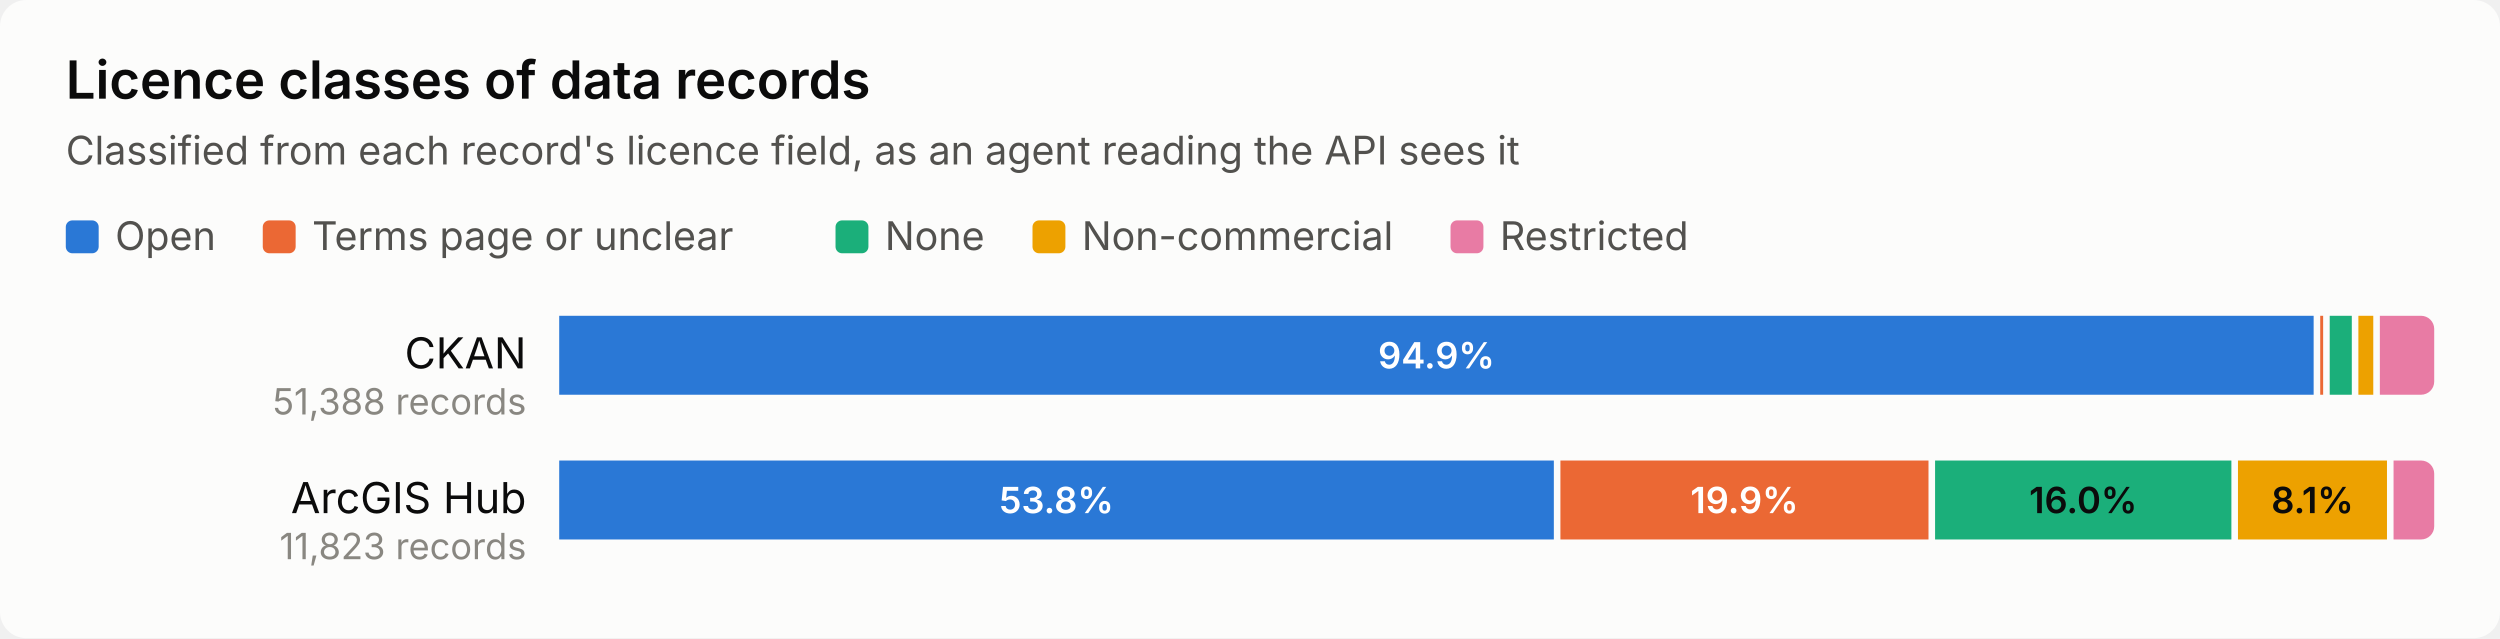
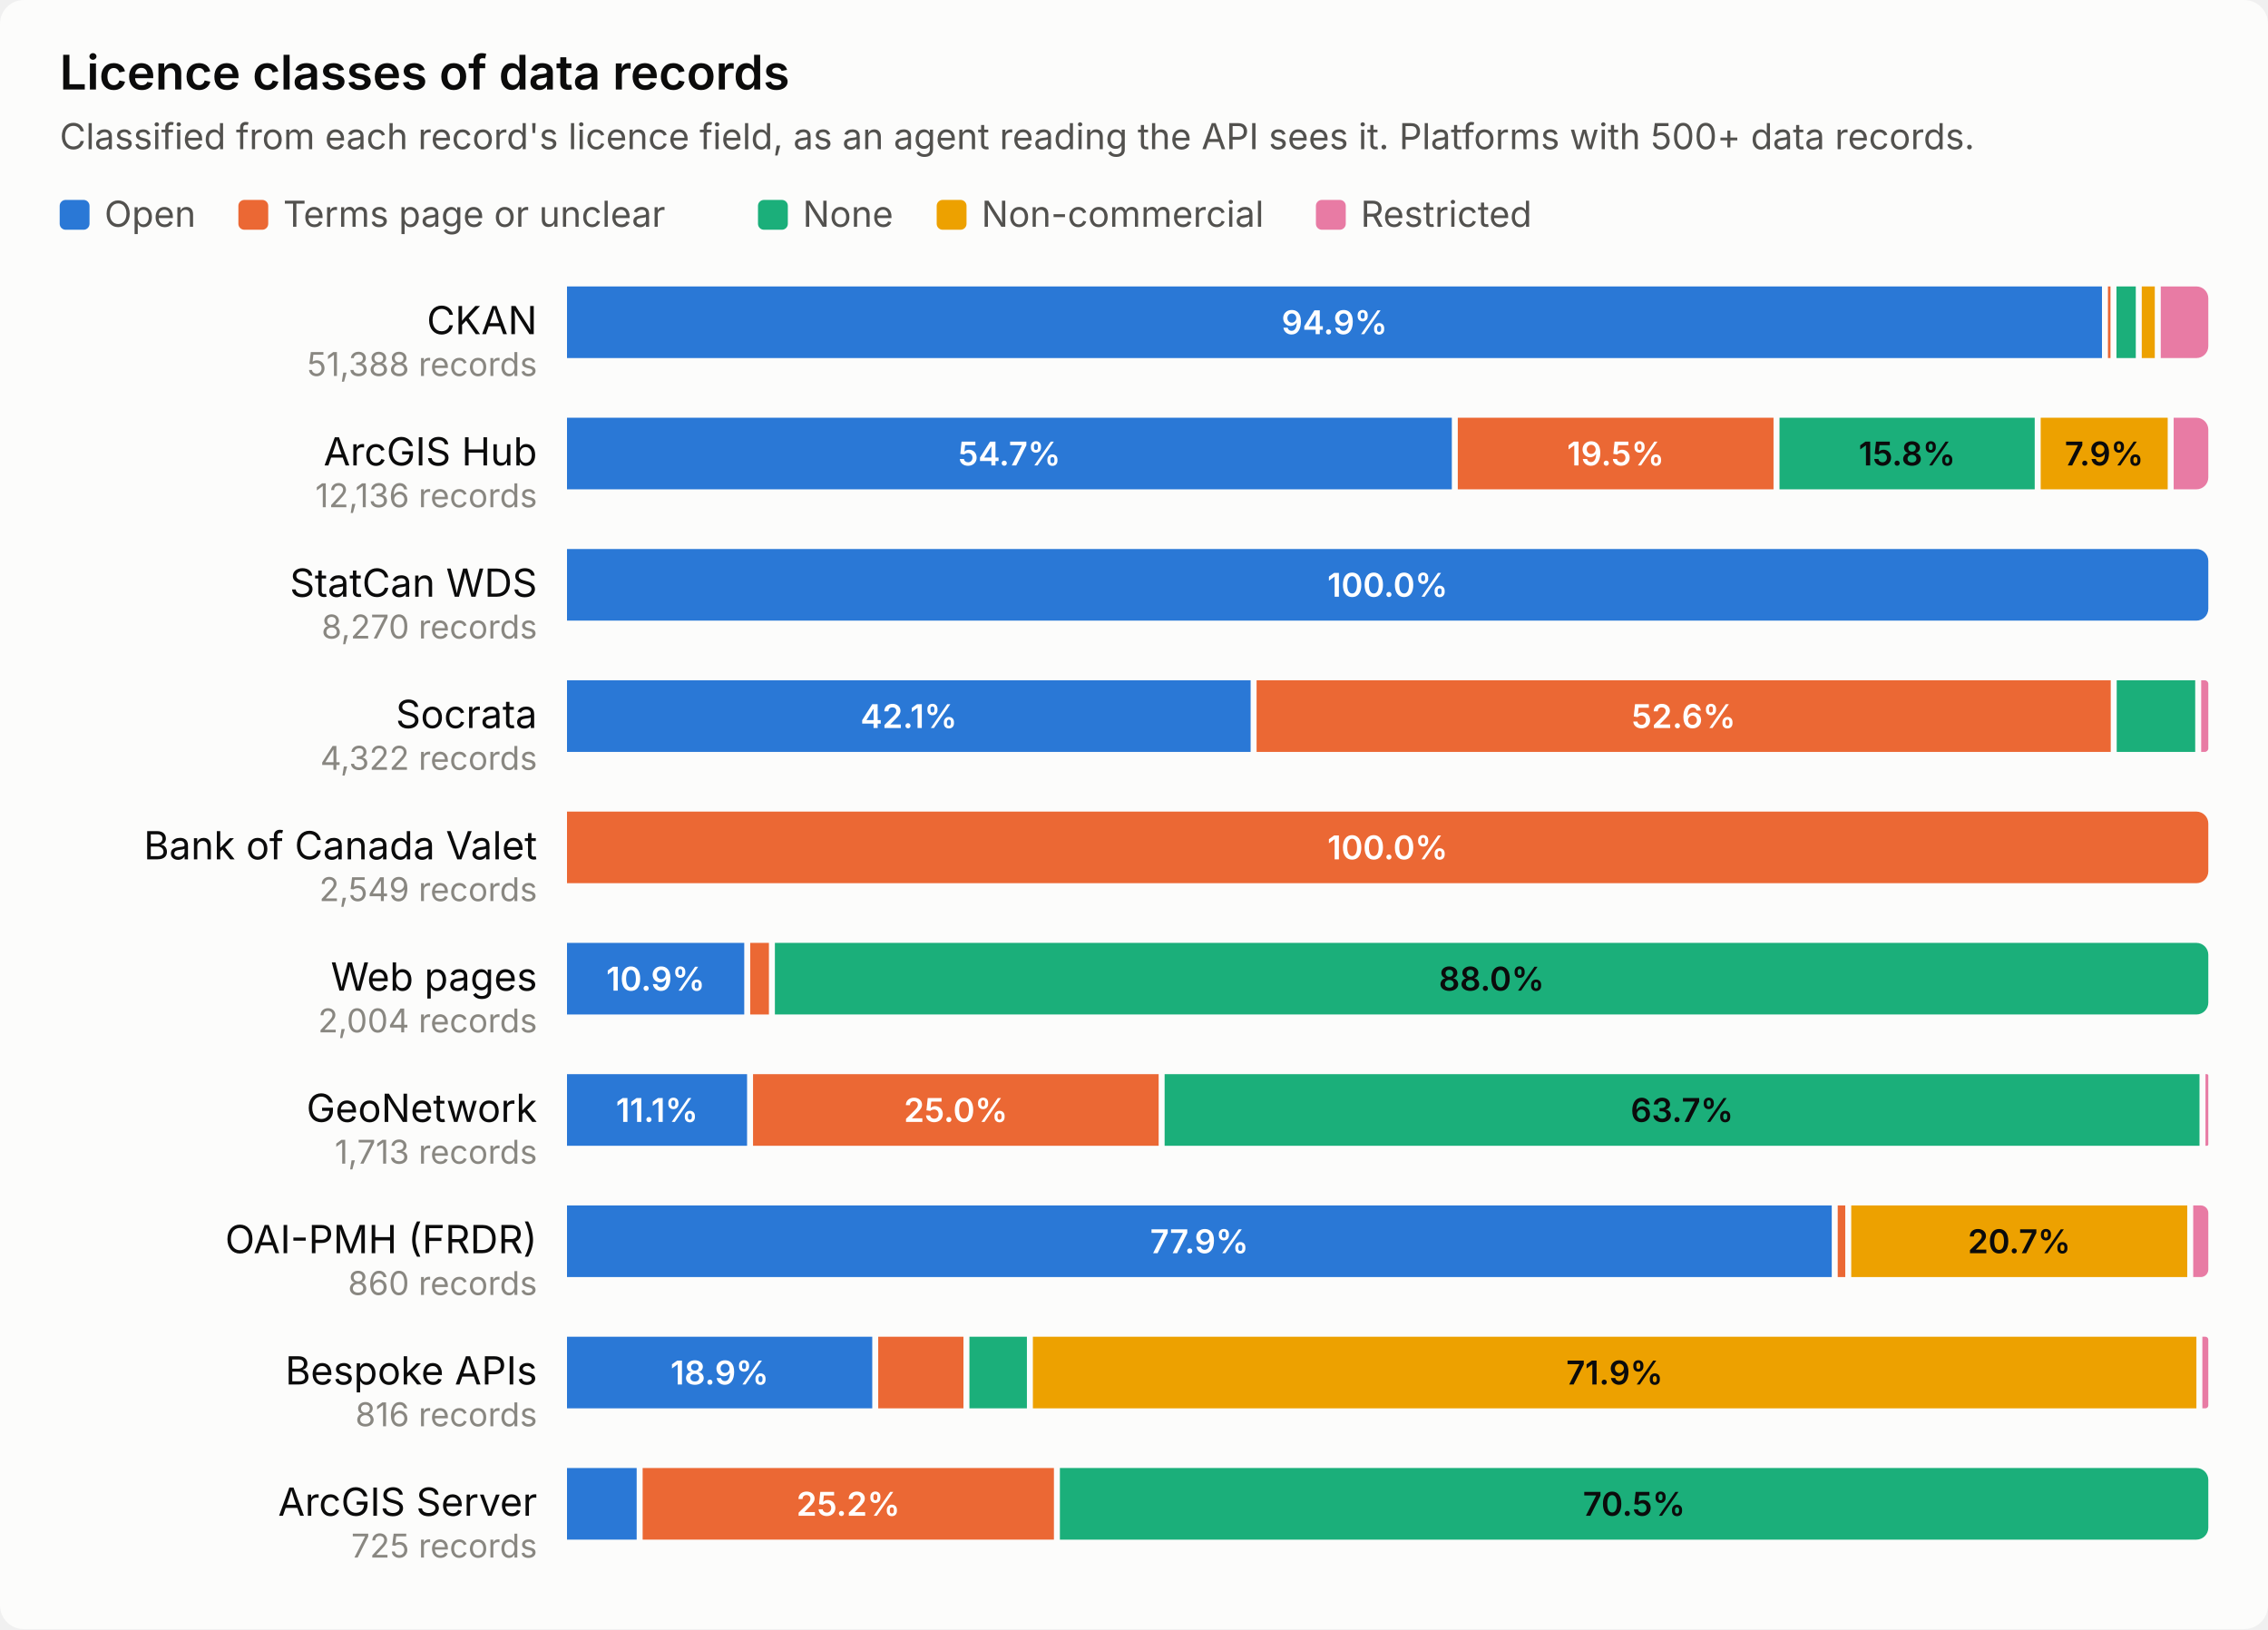
- <svg xmlns="http://www.w3.org/2000/svg" viewBox="0 0 760 194" width="760" height="194" role="img" aria-labelledby="t d">
+ <svg xmlns="http://www.w3.org/2000/svg" viewBox="0 0 760 546" width="760" height="546" role="img" aria-labelledby="t d">
  <style>
.t{font:600 16px system-ui,-apple-system,"Segoe UI",sans-serif} .st,.v{font:12px system-ui,-apple-system,"Segoe UI",sans-serif} .l{font:13px system-ui,-apple-system,"Segoe UI",sans-serif} .m{font:11px system-ui,-apple-system,"Segoe UI",sans-serif} .in{font:600 11px system-ui,-apple-system,"Segoe UI",sans-serif}
.v{font-variant-numeric:tabular-nums} .grid,.base{stroke-width:1}
.bg{fill:#fcfcfb} .t,.l{fill:#0b0b0b} .st,.v{fill:#52514e} .m{fill:#898781} .grid{stroke:#e1e0d9} .base{stroke:#c3c2b7} .s1{fill:#2a78d6} .s2{fill:#eb6834} .s3{fill:#1baf7a} .s4{fill:#eda100} .s5{fill:#e87ba4}
.i1,.i2{fill:#ffffff} .i3,.i4,.i5{fill:#0b0b0b}
@media (prefers-color-scheme: dark){.bg{fill:#1a1a19} .t,.l{fill:#ffffff} .st,.v{fill:#c3c2b7} .m{fill:#898781} .grid{stroke:#2c2c2a} .base{stroke:#383835} .s1{fill:#3987e5} .s2{fill:#d95926} .s3{fill:#199e70} .s4{fill:#c98500} .s5{fill:#d55181} .i3,.i5{fill:#ffffff}}
</style>
-   <rect class="bg" width="760" height="194" rx="8" />
+   <rect class="bg" width="760" height="546" rx="8" />
  <text class="t" x="20" y="30">Licence classes of data records</text>
-   <text class="st" x="20" y="50">Classified from each record's licence field, as an agent reading the API sees it</text>
+   <text class="st" x="20" y="50">Classified from each record's licence field, as an agent reading the API sees it. Platforms with 500+ data records.</text>
  <rect class="s1" x="20" y="67" width="10" height="10" rx="2" />
  <text class="v" x="35" y="76">Open</text>
  <rect class="s2" x="79.88" y="67" width="10" height="10" rx="2" />
  <text class="v" x="94.88" y="76">Terms page or unclear</text>
  <rect class="s3" x="254" y="67" width="10" height="10" rx="2" />
  <text class="v" x="269" y="76">None</text>
  <rect class="s4" x="313.88" y="67" width="10" height="10" rx="2" />
  <text class="v" x="328.88" y="76">Non-commercial</text>
  <rect class="s5" x="440.96" y="67" width="10" height="10" rx="2" />
  <text class="v" x="455.96" y="76">Restricted</text>
-   <text class="l" x="160" y="112" text-anchor="end">CKAN</text>
-   <text class="m" x="160" y="126" text-anchor="end">51,388 records</text>
-   <path class="s1" d="M170,96h533.347v24h-533.347z" />
-   <text x="436.673" y="112" text-anchor="middle" class="in i1">94.9%</text>
-   <path class="s2" d="M705.347,96h0.886v24h-0.886z" />
-   <path class="s3" d="M708.232,96h6.715v24h-6.715z" />
-   <path class="s4" d="M716.947,96h4.528v24h-4.528z" />
-   <path class="s5" d="M723.475,96h12.525a4,4 0 0 1 4,4v16a4,4 0 0 1 -4,4h-12.525z" />
-   <text class="l" x="160" y="156" text-anchor="end">ArcGIS Hub</text>
-   <text class="m" x="160" y="170" text-anchor="end">11,823 records</text>
-   <path class="s1" d="M170,140h302.367v24h-302.367z" />
-   <text x="321.183" y="156" text-anchor="middle" class="in i1">53.8%</text>
-   <path class="s2" d="M474.367,140h111.896v24h-111.896z" />
-   <text x="530.315" y="156" text-anchor="middle" class="in i2">19.9%</text>
-   <path class="s3" d="M588.263,140h90.078v24h-90.078z" />
-   <text x="633.302" y="156" text-anchor="middle" class="in i3">16.0%</text>
-   <path class="s4" d="M680.341,140h45.3v24h-45.3z" />
-   <text x="702.991" y="156" text-anchor="middle" class="in i4">8.1%</text>
-   <path class="s5" d="M727.641,140h8.359a4,4 0 0 1 4,4v16a4,4 0 0 1 -4,4h-8.359z" />
+   <text class="l" x="180" y="112" text-anchor="end">CKAN</text>
+   <text class="m" x="180" y="126" text-anchor="end">51,388 records</text>
+   <path class="s1" d="M190,96h514.366v24h-514.366z" />
+   <text x="447.183" y="112" text-anchor="middle" class="in i1">94.9%</text>
+   <path class="s2" d="M706.366,96h0.854v24h-0.854z" />
+   <path class="s3" d="M709.221,96h6.476v24h-6.476z" />
+   <path class="s4" d="M717.697,96h4.367v24h-4.367z" />
+   <path class="s5" d="M724.063,96h11.937a4,4 0 0 1 4,4v16a4,4 0 0 1 -4,4h-11.937z" />
+   <text class="l" x="180" y="156" text-anchor="end">ArcGIS Hub</text>
+   <text class="m" x="180" y="170" text-anchor="end">12,136 records</text>
+   <path class="s1" d="M190,140h296.501v24h-296.501z" />
+   <text x="338.251" y="156" text-anchor="middle" class="in i1">54.7%</text>
+   <path class="s2" d="M488.501,140h105.801v24h-105.801z" />
+   <text x="541.402" y="156" text-anchor="middle" class="in i2">19.5%</text>
+   <path class="s3" d="M596.302,140h85.525v24h-85.525z" />
+   <text x="639.064" y="156" text-anchor="middle" class="in i3">15.8%</text>
+   <path class="s4" d="M683.827,140h42.561v24h-42.561z" />
+   <text x="705.108" y="156" text-anchor="middle" class="in i4">7.9%</text>
+   <path class="s5" d="M728.388,140h7.612a4,4 0 0 1 4,4v16a4,4 0 0 1 -4,4h-7.612z" />
+   <text class="l" x="180" y="200" text-anchor="end">StatCan WDS</text>
+   <text class="m" x="180" y="214" text-anchor="end">8,270 records</text>
+   <path class="s1" d="M190,184h546a4,4 0 0 1 4,4v16a4,4 0 0 1 -4,4h-546z" />
+   <text x="465" y="200" text-anchor="middle" class="in i1">100.0%</text>
+   <text class="l" x="180" y="244" text-anchor="end">Socrata</text>
+   <text class="m" x="180" y="258" text-anchor="end">4,322 records</text>
+   <path class="s1" d="M190,228h229.079v24h-229.079z" />
+   <text x="304.54" y="244" text-anchor="middle" class="in i1">42.1%</text>
+   <path class="s2" d="M421.079,228h286.223v24h-286.223z" />
+   <text x="564.191" y="244" text-anchor="middle" class="in i2">52.6%</text>
+   <path class="s3" d="M709.302,228h26.306v24h-26.306z" />
+   <path class="s5" d="M737.609,228h1.196a1.196,1.196 0 0 1 1.196,1.196v21.609a1.196,1.196 0 0 1 -1.196,1.196h-1.196z" />
+   <text class="l" x="180" y="288" text-anchor="end">Bank of Canada Valet</text>
+   <text class="m" x="180" y="302" text-anchor="end">2,549 records</text>
+   <path class="s2" d="M190,272h546a4,4 0 0 1 4,4v16a4,4 0 0 1 -4,4h-546z" />
+   <text x="465" y="288" text-anchor="middle" class="in i2">100.0%</text>
+   <text class="l" x="180" y="332" text-anchor="end">Web pages</text>
+   <text class="m" x="180" y="346" text-anchor="end">2,004 records</text>
+   <path class="s1" d="M190,316h59.395v24h-59.395z" />
+   <text x="219.698" y="332" text-anchor="middle" class="in i1">10.9%</text>
+   <path class="s2" d="M251.395,316h6.266v24h-6.266z" />
+   <path class="s3" d="M259.662,316h476.338a4,4 0 0 1 4,4v16a4,4 0 0 1 -4,4h-476.338z" />
+   <text x="499.831" y="332" text-anchor="middle" class="in i3">88.0%</text>
+   <text class="l" x="180" y="376" text-anchor="end">GeoNetwork</text>
+   <text class="m" x="180" y="390" text-anchor="end">1,713 records</text>
+   <path class="s1" d="M190,360h60.339v24h-60.339z" />
+   <text x="220.169" y="376" text-anchor="middle" class="in i1">11.1%</text>
+   <path class="s2" d="M252.339,360h135.921v24h-135.921z" />
+   <text x="320.299" y="376" text-anchor="middle" class="in i2">25.0%</text>
+   <path class="s3" d="M390.259,360h346.788v24h-346.788z" />
+   <text x="563.653" y="376" text-anchor="middle" class="in i3">63.7%</text>
+   <path class="s5" d="M739.047,360h0.476a0.476,0.476 0 0 1 0.476,0.476v23.047a0.476,0.476 0 0 1 -0.476,0.476h-0.476z" />
+   <text class="l" x="180" y="420" text-anchor="end">OAI-PMH (FRDR)</text>
+   <text class="m" x="180" y="434" text-anchor="end">860 records</text>
+   <path class="s1" d="M190,404h423.814v24h-423.814z" />
+   <text x="401.907" y="420" text-anchor="middle" class="in i1">77.9%</text>
+   <path class="s2" d="M615.814,404h2.53v24h-2.53z" />
+   <path class="s4" d="M620.344,404h112.595v24h-112.595z" />
+   <text x="676.642" y="420" text-anchor="middle" class="in i4">20.7%</text>
+   <path class="s5" d="M734.94,404h2.53a2.53,2.53 0 0 1 2.53,2.53v18.94a2.53,2.53 0 0 1 -2.53,2.53h-2.53z" />
+   <text class="l" x="180" y="464" text-anchor="end">Bespoke APIs</text>
+   <text class="m" x="180" y="478" text-anchor="end">816 records</text>
+   <path class="s1" d="M190,448h102.289v24h-102.289z" />
+   <text x="241.145" y="464" text-anchor="middle" class="in i1">18.9%</text>
+   <path class="s2" d="M294.289,448h28.561v24h-28.561z" />
+   <path class="s3" d="M324.85,448h19.262v24h-19.262z" />
+   <path class="s4" d="M346.113,448h389.895v24h-389.895z" />
+   <text x="541.06" y="464" text-anchor="middle" class="in i4">71.9%</text>
+   <path class="s5" d="M738.007,448h0.996a0.996,0.996 0 0 1 0.996,0.996v22.007a0.996,0.996 0 0 1 -0.996,0.996h-0.996z" />
+   <text class="l" x="180" y="508" text-anchor="end">ArcGIS Server</text>
+   <text class="m" x="180" y="522" text-anchor="end">725 records</text>
+   <path class="s1" d="M190,492h23.346v24h-23.346z" />
+   <path class="s2" d="M215.346,492h137.818v24h-137.818z" />
+   <text x="284.255" y="508" text-anchor="middle" class="in i2">25.2%</text>
+   <path class="s3" d="M355.164,492h380.836a4,4 0 0 1 4,4v16a4,4 0 0 1 -4,4h-380.836z" />
+   <text x="547.582" y="508" text-anchor="middle" class="in i3">70.5%</text>
</svg>
